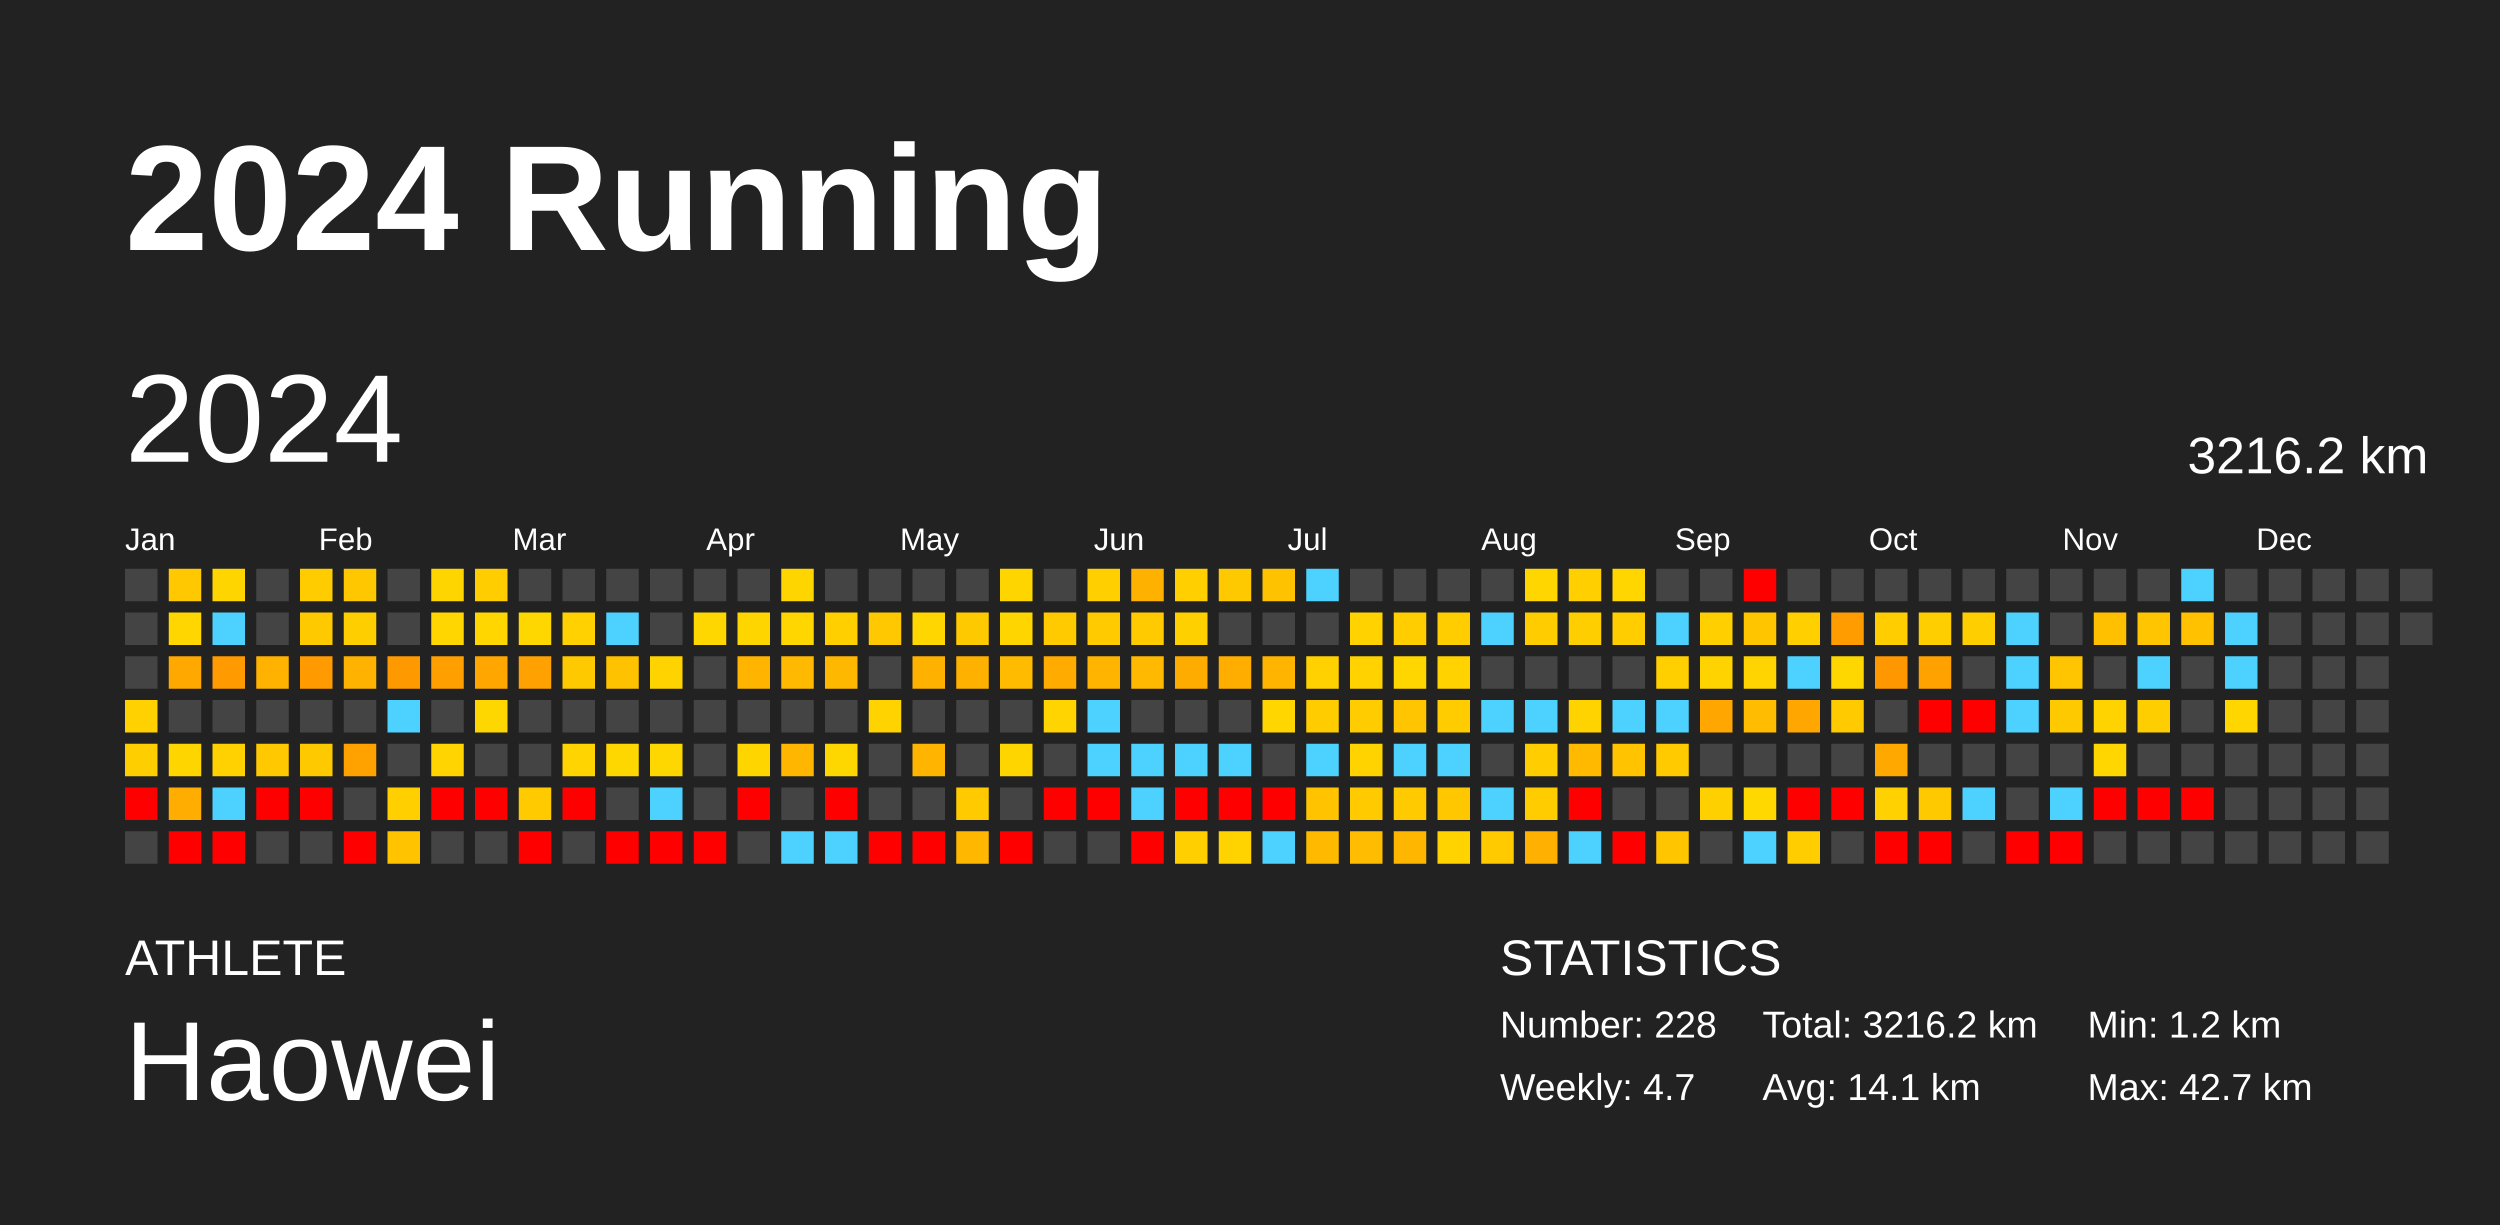
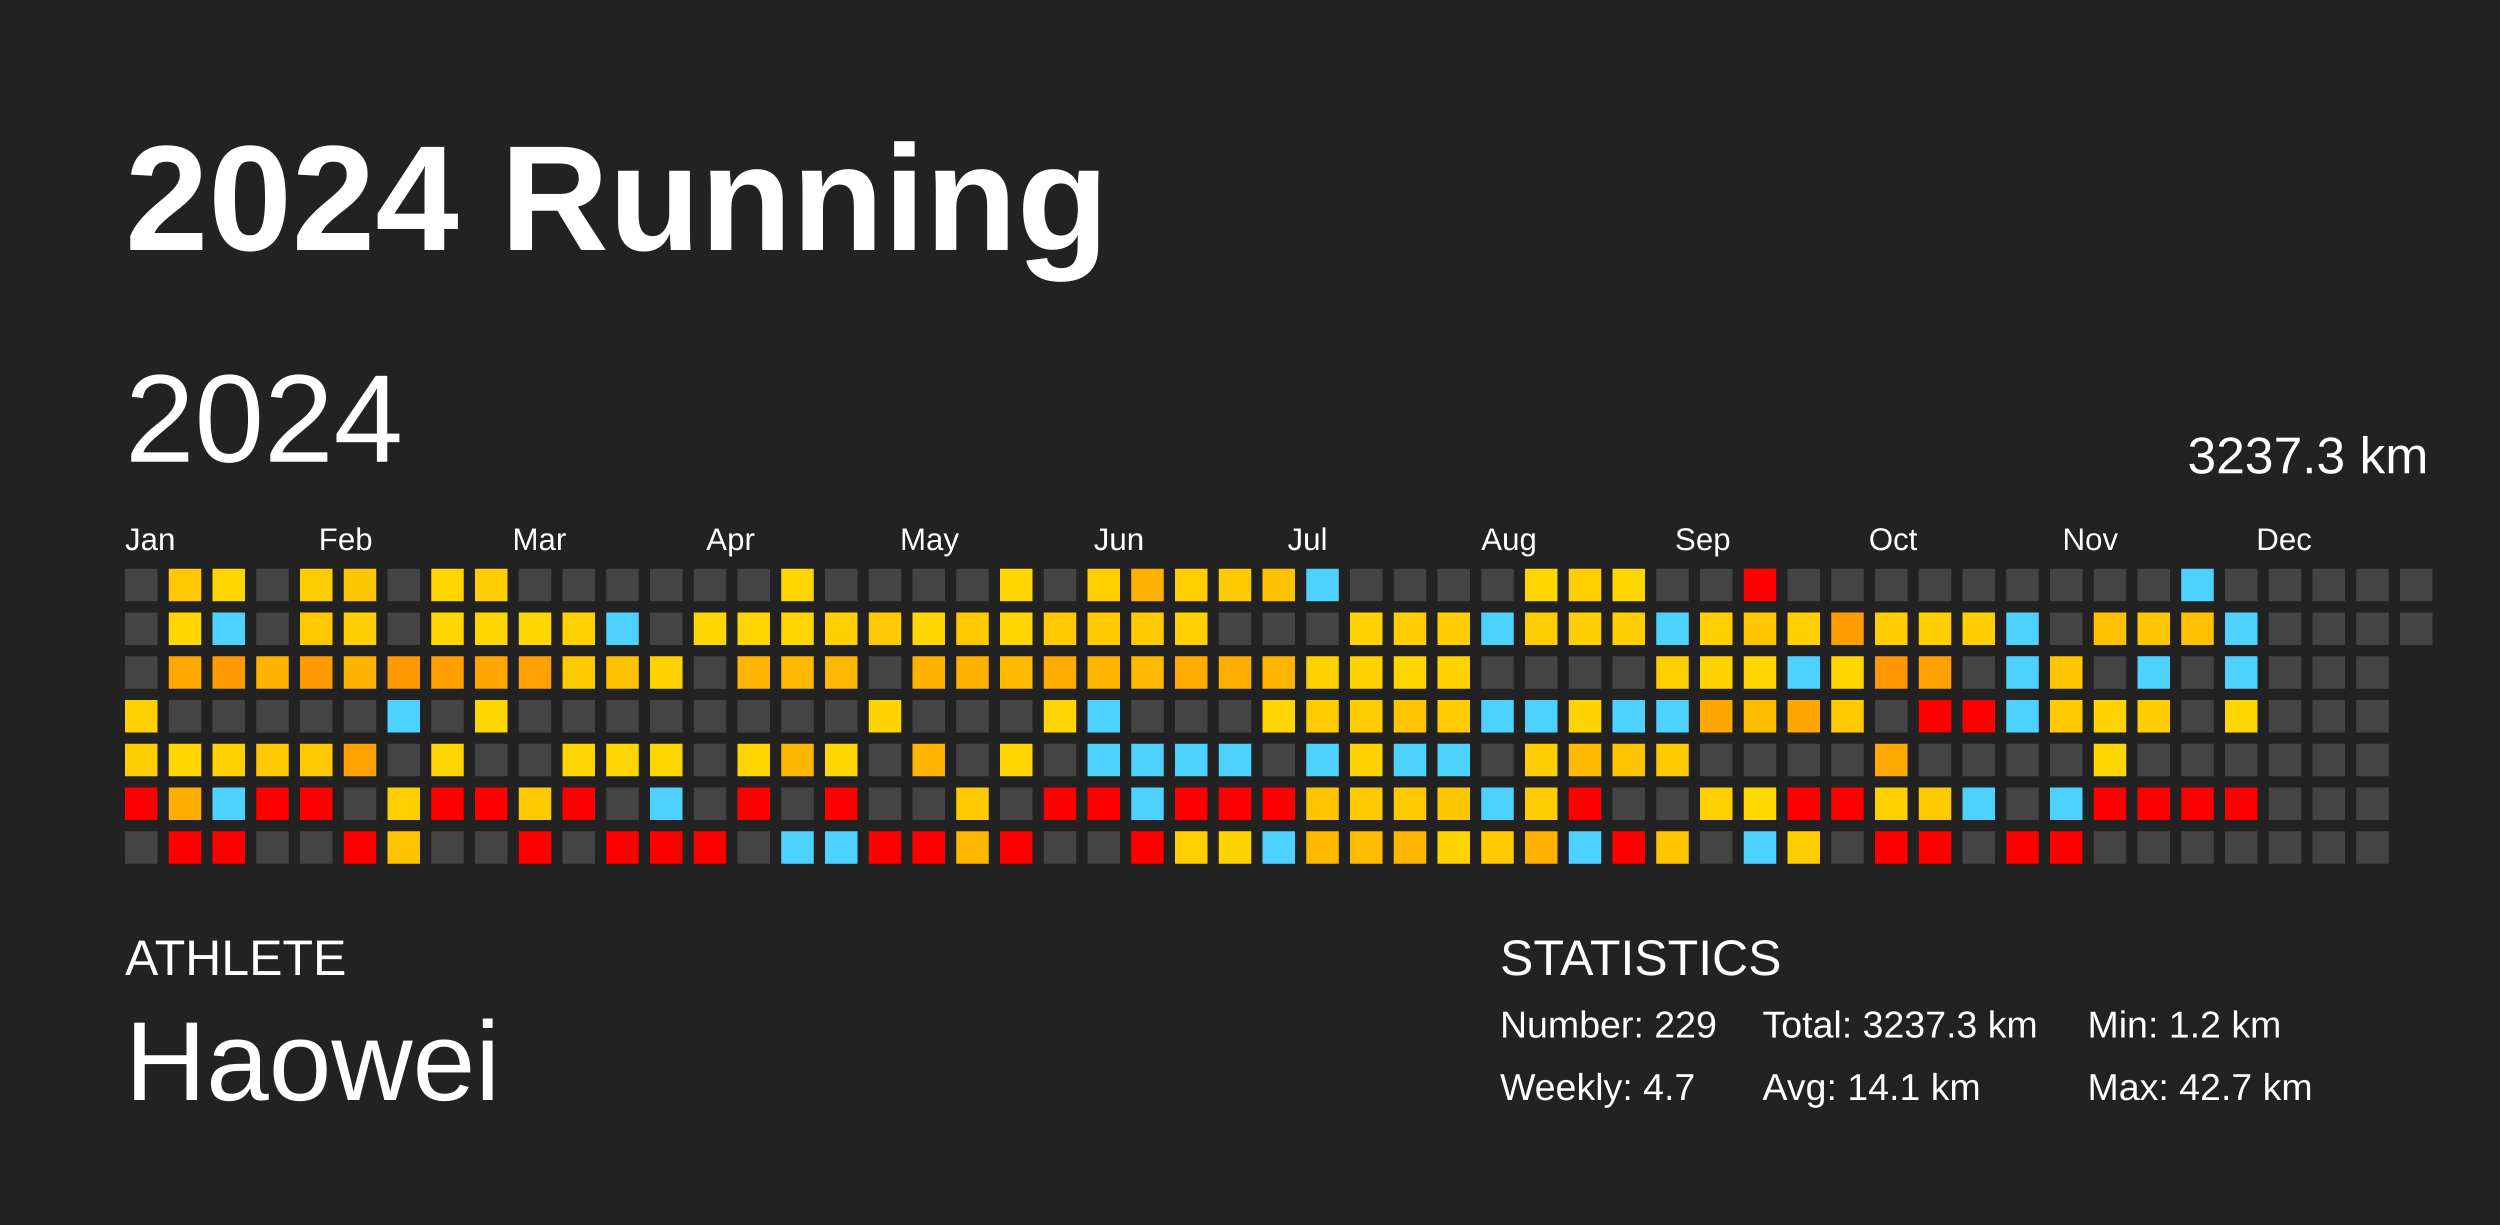
<svg xmlns="http://www.w3.org/2000/svg" baseProfile="full" height="98mm" version="1.1" viewBox="0,0,200,98" width="200mm">
  <defs />
  <rect fill="#222222" height="98" width="200" x="0" y="0" />
  <text fill="#FFFFFF" style="font-size:12px; font-family:Arial; font-weight:bold;" x="10" y="20">2024 Running</text>
  <text fill="#FFFFFF" style="font-size:4px; font-family:Arial" x="10" y="78">ATHLETE</text>
  <text fill="#FFFFFF" style="font-size:9px; font-family:Arial" x="10" y="88">Haowei</text>
  <text fill="#FFFFFF" style="font-size:4px; font-family:Arial" x="120" y="78">STATISTICS</text>
-   <text fill="#FFFFFF" style="font-size:3px; font-family:Arial" x="120" y="83">Number: 228</text>
+   <text fill="#FFFFFF" style="font-size:3px; font-family:Arial" x="120" y="83">Number: 229</text>
  <text fill="#FFFFFF" style="font-size:3px; font-family:Arial" x="120" y="88">Weekly: 4.7</text>
-   <text fill="#FFFFFF" style="font-size:3px; font-family:Arial" x="141" y="83">Total: 3216.2 km</text>
+   <text fill="#FFFFFF" style="font-size:3px; font-family:Arial" x="141" y="83">Total: 3237.3 km</text>
  <text fill="#FFFFFF" style="font-size:3px; font-family:Arial" x="141" y="88">Avg: 14.1 km</text>
  <text fill="#FFFFFF" style="font-size:3px; font-family:Arial" x="167" y="83">Min: 1.2 km</text>
  <text fill="#FFFFFF" style="font-size:3px; font-family:Arial" x="167" y="88">Max: 42.7 km</text>
  <text dominant-baseline="hanging" fill="#FFFFFF" style="font-size:10.0px; font-family:Arial;" x="10" y="30">2024</text>
-   <text dominant-baseline="hanging" fill="#FFFFFF" style="font-size:4.125px; font-family:Arial;" x="175" y="35">3216.2 km</text>
+   <text dominant-baseline="hanging" fill="#FFFFFF" style="font-size:4.125px; font-family:Arial;" x="175" y="35">3237.3 km</text>
  <text fill="#FFFFFF" style="font-size:2.5px; font-family:Arial" x="10.0" y="44">Jan</text>
  <text fill="#FFFFFF" style="font-size:2.5px; font-family:Arial" x="25.5" y="44">Feb</text>
  <text fill="#FFFFFF" style="font-size:2.5px; font-family:Arial" x="41.0" y="44">Mar</text>
  <text fill="#FFFFFF" style="font-size:2.5px; font-family:Arial" x="56.5" y="44">Apr</text>
  <text fill="#FFFFFF" style="font-size:2.5px; font-family:Arial" x="72.0" y="44">May</text>
  <text fill="#FFFFFF" style="font-size:2.5px; font-family:Arial" x="87.5" y="44">Jun</text>
  <text fill="#FFFFFF" style="font-size:2.5px; font-family:Arial" x="103.0" y="44">Jul</text>
  <text fill="#FFFFFF" style="font-size:2.5px; font-family:Arial" x="118.5" y="44">Aug</text>
  <text fill="#FFFFFF" style="font-size:2.5px; font-family:Arial" x="134.0" y="44">Sep</text>
  <text fill="#FFFFFF" style="font-size:2.5px; font-family:Arial" x="149.5" y="44">Oct</text>
  <text fill="#FFFFFF" style="font-size:2.5px; font-family:Arial" x="165.0" y="44">Nov</text>
  <text fill="#FFFFFF" style="font-size:2.5px; font-family:Arial" x="180.5" y="44">Dec</text>
  <rect fill="#444444" height="2.6" width="2.6" x="10.0" y="45.5" />
  <rect fill="#444444" height="2.6" width="2.6" x="10.0" y="49.0" />
  <rect fill="#444444" height="2.6" width="2.6" x="10.0" y="52.5" />
  <rect fill="#ffd100" height="2.6" width="2.6" x="10.0" y="56.0" />
  <rect fill="#ffce00" height="2.6" width="2.6" x="10.0" y="59.5" />
  <rect fill="red" height="2.6" width="2.6" x="10.0" y="63.0" />
  <rect fill="#444444" height="2.6" width="2.6" x="10.0" y="66.5" />
  <rect fill="#ffc800" height="2.6" width="2.6" x="13.5" y="45.5" />
  <rect fill="#ffd600" height="2.6" width="2.6" x="13.5" y="49.0" />
  <rect fill="#ffa800" height="2.6" width="2.6" x="13.5" y="52.5" />
  <rect fill="#444444" height="2.6" width="2.6" x="13.5" y="56.0" />
  <rect fill="#ffd500" height="2.6" width="2.6" x="13.5" y="59.5" />
  <rect fill="#ffad00" height="2.6" width="2.6" x="13.5" y="63.0" />
  <rect fill="red" height="2.6" width="2.6" x="13.5" y="66.5" />
  <rect fill="#ffd500" height="2.6" width="2.6" x="17.0" y="45.5" />
  <rect fill="#4dd2ff" height="2.6" width="2.6" x="17.0" y="49.0" />
  <rect fill="#ff9a00" height="2.6" width="2.6" x="17.0" y="52.5" />
  <rect fill="#444444" height="2.6" width="2.6" x="17.0" y="56.0" />
  <rect fill="#ffd100" height="2.6" width="2.6" x="17.0" y="59.5" />
  <rect fill="#4dd2ff" height="2.6" width="2.6" x="17.0" y="63.0" />
  <rect fill="red" height="2.6" width="2.6" x="17.0" y="66.5" />
  <rect fill="#444444" height="2.6" width="2.6" x="20.5" y="45.5" />
  <rect fill="#444444" height="2.6" width="2.6" x="20.5" y="49.0" />
  <rect fill="#ffb200" height="2.6" width="2.6" x="20.5" y="52.5" />
  <rect fill="#444444" height="2.6" width="2.6" x="20.5" y="56.0" />
  <rect fill="#ffc800" height="2.6" width="2.6" x="20.5" y="59.5" />
  <rect fill="red" height="2.6" width="2.6" x="20.5" y="63.0" />
  <rect fill="#444444" height="2.6" width="2.6" x="20.5" y="66.5" />
  <rect fill="#ffcc00" height="2.6" width="2.6" x="24.0" y="45.5" />
  <rect fill="#ffc900" height="2.6" width="2.6" x="24.0" y="49.0" />
  <rect fill="#ff9b00" height="2.6" width="2.6" x="24.0" y="52.5" />
  <rect fill="#444444" height="2.6" width="2.6" x="24.0" y="56.0" />
  <rect fill="#ffc900" height="2.6" width="2.6" x="24.0" y="59.5" />
  <rect fill="red" height="2.6" width="2.6" x="24.0" y="63.0" />
  <rect fill="#444444" height="2.6" width="2.6" x="24.0" y="66.5" />
  <rect fill="#ffc700" height="2.6" width="2.6" x="27.5" y="45.5" />
  <rect fill="#ffce00" height="2.6" width="2.6" x="27.5" y="49.0" />
  <rect fill="#ffb200" height="2.6" width="2.6" x="27.5" y="52.5" />
  <rect fill="#444444" height="2.6" width="2.6" x="27.5" y="56.0" />
  <rect fill="#ffa200" height="2.6" width="2.6" x="27.5" y="59.5" />
  <rect fill="#444444" height="2.6" width="2.6" x="27.5" y="63.0" />
  <rect fill="red" height="2.6" width="2.6" x="27.5" y="66.5" />
  <rect fill="#444444" height="2.6" width="2.6" x="31.0" y="45.5" />
  <rect fill="#444444" height="2.6" width="2.6" x="31.0" y="49.0" />
  <rect fill="#ff9900" height="2.6" width="2.6" x="31.0" y="52.5" />
  <rect fill="#4dd2ff" height="2.6" width="2.6" x="31.0" y="56.0" />
  <rect fill="#444444" height="2.6" width="2.6" x="31.0" y="59.5" />
  <rect fill="#ffcf00" height="2.6" width="2.6" x="31.0" y="63.0" />
  <rect fill="#ffc300" height="2.6" width="2.6" x="31.0" y="66.5" />
  <rect fill="#ffd500" height="2.6" width="2.6" x="34.5" y="45.5" />
  <rect fill="#ffd600" height="2.6" width="2.6" x="34.5" y="49.0" />
  <rect fill="#ffa000" height="2.6" width="2.6" x="34.5" y="52.5" />
  <rect fill="#444444" height="2.6" width="2.6" x="34.5" y="56.0" />
  <rect fill="#ffd400" height="2.6" width="2.6" x="34.5" y="59.5" />
  <rect fill="red" height="2.6" width="2.6" x="34.5" y="63.0" />
  <rect fill="#444444" height="2.6" width="2.6" x="34.5" y="66.5" />
  <rect fill="#ffcd00" height="2.6" width="2.6" x="38.0" y="45.5" />
  <rect fill="#ffd600" height="2.6" width="2.6" x="38.0" y="49.0" />
  <rect fill="#ffa700" height="2.6" width="2.6" x="38.0" y="52.5" />
  <rect fill="#ffd700" height="2.6" width="2.6" x="38.0" y="56.0" />
  <rect fill="#444444" height="2.6" width="2.6" x="38.0" y="59.5" />
  <rect fill="red" height="2.6" width="2.6" x="38.0" y="63.0" />
  <rect fill="#444444" height="2.6" width="2.6" x="38.0" y="66.5" />
  <rect fill="#444444" height="2.6" width="2.6" x="41.5" y="45.5" />
  <rect fill="#ffd700" height="2.6" width="2.6" x="41.5" y="49.0" />
  <rect fill="#ffa100" height="2.6" width="2.6" x="41.5" y="52.5" />
  <rect fill="#444444" height="2.6" width="2.6" x="41.5" y="56.0" />
  <rect fill="#444444" height="2.6" width="2.6" x="41.5" y="59.5" />
  <rect fill="#ffca00" height="2.6" width="2.6" x="41.5" y="63.0" />
  <rect fill="red" height="2.6" width="2.6" x="41.5" y="66.5" />
  <rect fill="#444444" height="2.6" width="2.6" x="45.0" y="45.5" />
  <rect fill="#ffd100" height="2.6" width="2.6" x="45.0" y="49.0" />
  <rect fill="#ffc900" height="2.6" width="2.6" x="45.0" y="52.5" />
  <rect fill="#444444" height="2.6" width="2.6" x="45.0" y="56.0" />
  <rect fill="#ffd400" height="2.6" width="2.6" x="45.0" y="59.5" />
  <rect fill="red" height="2.6" width="2.6" x="45.0" y="63.0" />
  <rect fill="#444444" height="2.6" width="2.6" x="45.0" y="66.5" />
  <rect fill="#444444" height="2.6" width="2.6" x="48.5" y="45.5" />
  <rect fill="#4dd2ff" height="2.6" width="2.6" x="48.5" y="49.0" />
  <rect fill="#ffc200" height="2.6" width="2.6" x="48.5" y="52.5" />
  <rect fill="#444444" height="2.6" width="2.6" x="48.5" y="56.0" />
  <rect fill="#ffd700" height="2.6" width="2.6" x="48.5" y="59.5" />
  <rect fill="#444444" height="2.6" width="2.6" x="48.5" y="63.0" />
  <rect fill="red" height="2.6" width="2.6" x="48.5" y="66.5" />
  <rect fill="#444444" height="2.6" width="2.6" x="52.0" y="45.5" />
  <rect fill="#444444" height="2.6" width="2.6" x="52.0" y="49.0" />
  <rect fill="#ffd300" height="2.6" width="2.6" x="52.0" y="52.5" />
  <rect fill="#444444" height="2.6" width="2.6" x="52.0" y="56.0" />
  <rect fill="#ffd700" height="2.6" width="2.6" x="52.0" y="59.5" />
  <rect fill="#4dd2ff" height="2.6" width="2.6" x="52.0" y="63.0" />
  <rect fill="red" height="2.6" width="2.6" x="52.0" y="66.5" />
  <rect fill="#444444" height="2.6" width="2.6" x="55.5" y="45.5" />
  <rect fill="#ffd700" height="2.6" width="2.6" x="55.5" y="49.0" />
  <rect fill="#444444" height="2.6" width="2.6" x="55.5" y="52.5" />
  <rect fill="#444444" height="2.6" width="2.6" x="55.5" y="56.0" />
  <rect fill="#444444" height="2.6" width="2.6" x="55.5" y="59.5" />
  <rect fill="#444444" height="2.6" width="2.6" x="55.5" y="63.0" />
  <rect fill="red" height="2.6" width="2.6" x="55.5" y="66.5" />
  <rect fill="#444444" height="2.6" width="2.6" x="59.0" y="45.5" />
  <rect fill="#ffd500" height="2.6" width="2.6" x="59.0" y="49.0" />
  <rect fill="#ffb400" height="2.6" width="2.6" x="59.0" y="52.5" />
  <rect fill="#444444" height="2.6" width="2.6" x="59.0" y="56.0" />
  <rect fill="#ffd500" height="2.6" width="2.6" x="59.0" y="59.5" />
  <rect fill="red" height="2.6" width="2.6" x="59.0" y="63.0" />
  <rect fill="#444444" height="2.6" width="2.6" x="59.0" y="66.5" />
  <rect fill="#ffd500" height="2.6" width="2.6" x="62.5" y="45.5" />
  <rect fill="#ffd600" height="2.6" width="2.6" x="62.5" y="49.0" />
  <rect fill="#ffb900" height="2.6" width="2.6" x="62.5" y="52.5" />
  <rect fill="#444444" height="2.6" width="2.6" x="62.5" y="56.0" />
  <rect fill="#ffb600" height="2.6" width="2.6" x="62.5" y="59.5" />
  <rect fill="#444444" height="2.6" width="2.6" x="62.5" y="63.0" />
  <rect fill="#4dd2ff" height="2.6" width="2.6" x="62.5" y="66.5" />
  <rect fill="#444444" height="2.6" width="2.6" x="66.0" y="45.5" />
  <rect fill="#ffcf00" height="2.6" width="2.6" x="66.0" y="49.0" />
  <rect fill="#ffb800" height="2.6" width="2.6" x="66.0" y="52.5" />
  <rect fill="#444444" height="2.6" width="2.6" x="66.0" y="56.0" />
  <rect fill="#ffd700" height="2.6" width="2.6" x="66.0" y="59.5" />
  <rect fill="red" height="2.6" width="2.6" x="66.0" y="63.0" />
  <rect fill="#4dd2ff" height="2.6" width="2.6" x="66.0" y="66.5" />
  <rect fill="#444444" height="2.6" width="2.6" x="69.5" y="45.5" />
  <rect fill="#ffc800" height="2.6" width="2.6" x="69.5" y="49.0" />
  <rect fill="#444444" height="2.6" width="2.6" x="69.5" y="52.5" />
  <rect fill="#ffd300" height="2.6" width="2.6" x="69.5" y="56.0" />
  <rect fill="#444444" height="2.6" width="2.6" x="69.5" y="59.5" />
  <rect fill="#444444" height="2.6" width="2.6" x="69.5" y="63.0" />
  <rect fill="red" height="2.6" width="2.6" x="69.5" y="66.5" />
  <rect fill="#444444" height="2.6" width="2.6" x="73.0" y="45.5" />
  <rect fill="#ffd600" height="2.6" width="2.6" x="73.0" y="49.0" />
  <rect fill="#ffb100" height="2.6" width="2.6" x="73.0" y="52.5" />
  <rect fill="#444444" height="2.6" width="2.6" x="73.0" y="56.0" />
  <rect fill="#ffb500" height="2.6" width="2.6" x="73.0" y="59.5" />
  <rect fill="#444444" height="2.6" width="2.6" x="73.0" y="63.0" />
  <rect fill="red" height="2.6" width="2.6" x="73.0" y="66.5" />
  <rect fill="#444444" height="2.6" width="2.6" x="76.5" y="45.5" />
  <rect fill="#ffc900" height="2.6" width="2.6" x="76.5" y="49.0" />
  <rect fill="#ffb100" height="2.6" width="2.6" x="76.5" y="52.5" />
  <rect fill="#444444" height="2.6" width="2.6" x="76.5" y="56.0" />
  <rect fill="#444444" height="2.6" width="2.6" x="76.5" y="59.5" />
  <rect fill="#ffca00" height="2.6" width="2.6" x="76.5" y="63.0" />
  <rect fill="#ffb700" height="2.6" width="2.6" x="76.5" y="66.5" />
  <rect fill="#ffd500" height="2.6" width="2.6" x="80.0" y="45.5" />
  <rect fill="#ffd500" height="2.6" width="2.6" x="80.0" y="49.0" />
  <rect fill="#ffbb00" height="2.6" width="2.6" x="80.0" y="52.5" />
  <rect fill="#444444" height="2.6" width="2.6" x="80.0" y="56.0" />
  <rect fill="#ffd500" height="2.6" width="2.6" x="80.0" y="59.5" />
  <rect fill="#444444" height="2.6" width="2.6" x="80.0" y="63.0" />
  <rect fill="red" height="2.6" width="2.6" x="80.0" y="66.5" />
  <rect fill="#444444" height="2.6" width="2.6" x="83.5" y="45.5" />
  <rect fill="#ffca00" height="2.6" width="2.6" x="83.5" y="49.0" />
  <rect fill="#ffab00" height="2.6" width="2.6" x="83.5" y="52.5" />
  <rect fill="#ffd400" height="2.6" width="2.6" x="83.5" y="56.0" />
  <rect fill="#444444" height="2.6" width="2.6" x="83.5" y="59.5" />
  <rect fill="red" height="2.6" width="2.6" x="83.5" y="63.0" />
  <rect fill="#444444" height="2.6" width="2.6" x="83.5" y="66.5" />
  <rect fill="#ffcf00" height="2.6" width="2.6" x="87.0" y="45.5" />
  <rect fill="#ffca00" height="2.6" width="2.6" x="87.0" y="49.0" />
  <rect fill="#ffb500" height="2.6" width="2.6" x="87.0" y="52.5" />
  <rect fill="#4dd2ff" height="2.6" width="2.6" x="87.0" y="56.0" />
  <rect fill="#4dd2ff" height="2.6" width="2.6" x="87.0" y="59.5" />
  <rect fill="red" height="2.6" width="2.6" x="87.0" y="63.0" />
  <rect fill="#444444" height="2.6" width="2.6" x="87.0" y="66.5" />
  <rect fill="#ffb100" height="2.6" width="2.6" x="90.5" y="45.5" />
  <rect fill="#ffca00" height="2.6" width="2.6" x="90.5" y="49.0" />
  <rect fill="#ffb900" height="2.6" width="2.6" x="90.5" y="52.5" />
  <rect fill="#444444" height="2.6" width="2.6" x="90.5" y="56.0" />
  <rect fill="#4dd2ff" height="2.6" width="2.6" x="90.5" y="59.5" />
  <rect fill="#4dd2ff" height="2.6" width="2.6" x="90.5" y="63.0" />
  <rect fill="red" height="2.6" width="2.6" x="90.5" y="66.5" />
  <rect fill="#ffcf00" height="2.6" width="2.6" x="94.0" y="45.5" />
  <rect fill="#ffd000" height="2.6" width="2.6" x="94.0" y="49.0" />
  <rect fill="#ffac00" height="2.6" width="2.6" x="94.0" y="52.5" />
  <rect fill="#444444" height="2.6" width="2.6" x="94.0" y="56.0" />
  <rect fill="#4dd2ff" height="2.6" width="2.6" x="94.0" y="59.5" />
  <rect fill="red" height="2.6" width="2.6" x="94.0" y="63.0" />
  <rect fill="#ffcf00" height="2.6" width="2.6" x="94.0" y="66.5" />
  <rect fill="#ffc900" height="2.6" width="2.6" x="97.5" y="45.5" />
  <rect fill="#444444" height="2.6" width="2.6" x="97.5" y="49.0" />
  <rect fill="#ffae00" height="2.6" width="2.6" x="97.5" y="52.5" />
  <rect fill="#444444" height="2.6" width="2.6" x="97.5" y="56.0" />
  <rect fill="#4dd2ff" height="2.6" width="2.6" x="97.5" y="59.5" />
  <rect fill="red" height="2.6" width="2.6" x="97.5" y="63.0" />
  <rect fill="#ffd300" height="2.6" width="2.6" x="97.5" y="66.5" />
  <rect fill="#ffc200" height="2.6" width="2.6" x="101.0" y="45.5" />
  <rect fill="#444444" height="2.6" width="2.6" x="101.0" y="49.0" />
  <rect fill="#ffb500" height="2.6" width="2.6" x="101.0" y="52.5" />
  <rect fill="#ffd600" height="2.6" width="2.6" x="101.0" y="56.0" />
  <rect fill="#444444" height="2.6" width="2.6" x="101.0" y="59.5" />
  <rect fill="red" height="2.6" width="2.6" x="101.0" y="63.0" />
  <rect fill="#4dd2ff" height="2.6" width="2.6" x="101.0" y="66.5" />
  <rect fill="#4dd2ff" height="2.6" width="2.6" x="104.5" y="45.5" />
  <rect fill="#444444" height="2.6" width="2.6" x="104.5" y="49.0" />
  <rect fill="#ffd100" height="2.6" width="2.6" x="104.5" y="52.5" />
  <rect fill="#ffcc00" height="2.6" width="2.6" x="104.5" y="56.0" />
  <rect fill="#4dd2ff" height="2.6" width="2.6" x="104.5" y="59.5" />
  <rect fill="#ffc300" height="2.6" width="2.6" x="104.5" y="63.0" />
  <rect fill="#ffba00" height="2.6" width="2.6" x="104.5" y="66.5" />
  <rect fill="#444444" height="2.6" width="2.6" x="108.0" y="45.5" />
  <rect fill="#ffd200" height="2.6" width="2.6" x="108.0" y="49.0" />
  <rect fill="#ffd200" height="2.6" width="2.6" x="108.0" y="52.5" />
  <rect fill="#ffcc00" height="2.6" width="2.6" x="108.0" y="56.0" />
  <rect fill="#ffd300" height="2.6" width="2.6" x="108.0" y="59.5" />
  <rect fill="#ffcb00" height="2.6" width="2.6" x="108.0" y="63.0" />
  <rect fill="#ffbc00" height="2.6" width="2.6" x="108.0" y="66.5" />
  <rect fill="#444444" height="2.6" width="2.6" x="111.5" y="45.5" />
  <rect fill="#ffcd00" height="2.6" width="2.6" x="111.5" y="49.0" />
  <rect fill="#ffd600" height="2.6" width="2.6" x="111.5" y="52.5" />
  <rect fill="#ffc500" height="2.6" width="2.6" x="111.5" y="56.0" />
  <rect fill="#4dd2ff" height="2.6" width="2.6" x="111.5" y="59.5" />
  <rect fill="#ffcb00" height="2.6" width="2.6" x="111.5" y="63.0" />
  <rect fill="#ffb600" height="2.6" width="2.6" x="111.5" y="66.5" />
  <rect fill="#444444" height="2.6" width="2.6" x="115.0" y="45.5" />
  <rect fill="#ffcd00" height="2.6" width="2.6" x="115.0" y="49.0" />
  <rect fill="#ffd200" height="2.6" width="2.6" x="115.0" y="52.5" />
  <rect fill="#ffcc00" height="2.6" width="2.6" x="115.0" y="56.0" />
  <rect fill="#4dd2ff" height="2.6" width="2.6" x="115.0" y="59.5" />
  <rect fill="#ffc700" height="2.6" width="2.6" x="115.0" y="63.0" />
  <rect fill="#ffd300" height="2.6" width="2.6" x="115.0" y="66.5" />
  <rect fill="#444444" height="2.6" width="2.6" x="118.5" y="45.5" />
  <rect fill="#4dd2ff" height="2.6" width="2.6" x="118.5" y="49.0" />
  <rect fill="#444444" height="2.6" width="2.6" x="118.5" y="52.5" />
  <rect fill="#4dd2ff" height="2.6" width="2.6" x="118.5" y="56.0" />
  <rect fill="#444444" height="2.6" width="2.6" x="118.5" y="59.5" />
  <rect fill="#4dd2ff" height="2.6" width="2.6" x="118.5" y="63.0" />
  <rect fill="#ffcb00" height="2.6" width="2.6" x="118.5" y="66.5" />
  <rect fill="#ffd600" height="2.6" width="2.6" x="122.0" y="45.5" />
  <rect fill="#ffcc00" height="2.6" width="2.6" x="122.0" y="49.0" />
  <rect fill="#444444" height="2.6" width="2.6" x="122.0" y="52.5" />
  <rect fill="#4dd2ff" height="2.6" width="2.6" x="122.0" y="56.0" />
  <rect fill="#ffcd00" height="2.6" width="2.6" x="122.0" y="59.5" />
  <rect fill="#ffcc00" height="2.6" width="2.6" x="122.0" y="63.0" />
  <rect fill="#ffb000" height="2.6" width="2.6" x="122.0" y="66.5" />
  <rect fill="#ffcf00" height="2.6" width="2.6" x="125.5" y="45.5" />
  <rect fill="#ffce00" height="2.6" width="2.6" x="125.5" y="49.0" />
  <rect fill="#444444" height="2.6" width="2.6" x="125.5" y="52.5" />
  <rect fill="#ffd300" height="2.6" width="2.6" x="125.5" y="56.0" />
  <rect fill="#ffba00" height="2.6" width="2.6" x="125.5" y="59.5" />
  <rect fill="red" height="2.6" width="2.6" x="125.5" y="63.0" />
  <rect fill="#4dd2ff" height="2.6" width="2.6" x="125.5" y="66.5" />
  <rect fill="#ffd600" height="2.6" width="2.6" x="129.0" y="45.5" />
  <rect fill="#ffcd00" height="2.6" width="2.6" x="129.0" y="49.0" />
  <rect fill="#444444" height="2.6" width="2.6" x="129.0" y="52.5" />
  <rect fill="#4dd2ff" height="2.6" width="2.6" x="129.0" y="56.0" />
  <rect fill="#ffc300" height="2.6" width="2.6" x="129.0" y="59.5" />
  <rect fill="#444444" height="2.6" width="2.6" x="129.0" y="63.0" />
  <rect fill="red" height="2.6" width="2.6" x="129.0" y="66.5" />
  <rect fill="#444444" height="2.6" width="2.6" x="132.5" y="45.5" />
  <rect fill="#4dd2ff" height="2.6" width="2.6" x="132.5" y="49.0" />
  <rect fill="#ffcf00" height="2.6" width="2.6" x="132.5" y="52.5" />
  <rect fill="#4dd2ff" height="2.6" width="2.6" x="132.5" y="56.0" />
  <rect fill="#ffca00" height="2.6" width="2.6" x="132.5" y="59.5" />
  <rect fill="#444444" height="2.6" width="2.6" x="132.5" y="63.0" />
  <rect fill="#ffc600" height="2.6" width="2.6" x="132.5" y="66.5" />
  <rect fill="#444444" height="2.6" width="2.6" x="136.0" y="45.5" />
  <rect fill="#ffcf00" height="2.6" width="2.6" x="136.0" y="49.0" />
  <rect fill="#ffd300" height="2.6" width="2.6" x="136.0" y="52.5" />
  <rect fill="#ffa600" height="2.6" width="2.6" x="136.0" y="56.0" />
  <rect fill="#444444" height="2.6" width="2.6" x="136.0" y="59.5" />
  <rect fill="#ffd000" height="2.6" width="2.6" x="136.0" y="63.0" />
  <rect fill="#444444" height="2.6" width="2.6" x="136.0" y="66.5" />
  <rect fill="red" height="2.6" width="2.6" x="139.5" y="45.5" />
  <rect fill="#ffc600" height="2.6" width="2.6" x="139.5" y="49.0" />
  <rect fill="#ffd400" height="2.6" width="2.6" x="139.5" y="52.5" />
  <rect fill="#ffbc00" height="2.6" width="2.6" x="139.5" y="56.0" />
  <rect fill="#444444" height="2.6" width="2.6" x="139.5" y="59.5" />
  <rect fill="#ffd800" height="2.6" width="2.6" x="139.5" y="63.0" />
  <rect fill="#4dd2ff" height="2.6" width="2.6" x="139.5" y="66.5" />
  <rect fill="#444444" height="2.6" width="2.6" x="143.0" y="45.5" />
  <rect fill="#ffcf00" height="2.6" width="2.6" x="143.0" y="49.0" />
  <rect fill="#4dd2ff" height="2.6" width="2.6" x="143.0" y="52.5" />
  <rect fill="#ffa600" height="2.6" width="2.6" x="143.0" y="56.0" />
  <rect fill="#444444" height="2.6" width="2.6" x="143.0" y="59.5" />
  <rect fill="red" height="2.6" width="2.6" x="143.0" y="63.0" />
  <rect fill="#ffcd00" height="2.6" width="2.6" x="143.0" y="66.5" />
  <rect fill="#444444" height="2.6" width="2.6" x="146.5" y="45.5" />
  <rect fill="#ff9c00" height="2.6" width="2.6" x="146.5" y="49.0" />
  <rect fill="#ffd700" height="2.6" width="2.6" x="146.5" y="52.5" />
  <rect fill="#ffcb00" height="2.6" width="2.6" x="146.5" y="56.0" />
  <rect fill="#444444" height="2.6" width="2.6" x="146.5" y="59.5" />
  <rect fill="red" height="2.6" width="2.6" x="146.5" y="63.0" />
  <rect fill="#444444" height="2.6" width="2.6" x="146.5" y="66.5" />
  <rect fill="#444444" height="2.6" width="2.6" x="150.0" y="45.5" />
  <rect fill="#ffcd00" height="2.6" width="2.6" x="150.0" y="49.0" />
  <rect fill="#ff9800" height="2.6" width="2.6" x="150.0" y="52.5" />
  <rect fill="#444444" height="2.6" width="2.6" x="150.0" y="56.0" />
  <rect fill="#ffa900" height="2.6" width="2.6" x="150.0" y="59.5" />
  <rect fill="#ffd100" height="2.6" width="2.6" x="150.0" y="63.0" />
  <rect fill="red" height="2.6" width="2.6" x="150.0" y="66.5" />
  <rect fill="#444444" height="2.6" width="2.6" x="153.5" y="45.5" />
  <rect fill="#ffce00" height="2.6" width="2.6" x="153.5" y="49.0" />
  <rect fill="#ffa200" height="2.6" width="2.6" x="153.5" y="52.5" />
  <rect fill="red" height="2.6" width="2.6" x="153.5" y="56.0" />
  <rect fill="#444444" height="2.6" width="2.6" x="153.5" y="59.5" />
  <rect fill="#ffc900" height="2.6" width="2.6" x="153.5" y="63.0" />
  <rect fill="red" height="2.6" width="2.6" x="153.5" y="66.5" />
  <rect fill="#444444" height="2.6" width="2.6" x="157.0" y="45.5" />
  <rect fill="#ffce00" height="2.6" width="2.6" x="157.0" y="49.0" />
  <rect fill="#444444" height="2.6" width="2.6" x="157.0" y="52.5" />
  <rect fill="red" height="2.6" width="2.6" x="157.0" y="56.0" />
  <rect fill="#444444" height="2.6" width="2.6" x="157.0" y="59.5" />
  <rect fill="#4dd2ff" height="2.6" width="2.6" x="157.0" y="63.0" />
  <rect fill="#444444" height="2.6" width="2.6" x="157.0" y="66.5" />
  <rect fill="#444444" height="2.6" width="2.6" x="160.5" y="45.5" />
  <rect fill="#4dd2ff" height="2.6" width="2.6" x="160.5" y="49.0" />
  <rect fill="#4dd2ff" height="2.6" width="2.6" x="160.5" y="52.5" />
  <rect fill="#4dd2ff" height="2.6" width="2.6" x="160.5" y="56.0" />
  <rect fill="#444444" height="2.6" width="2.6" x="160.5" y="59.5" />
  <rect fill="#444444" height="2.6" width="2.6" x="160.5" y="63.0" />
  <rect fill="red" height="2.6" width="2.6" x="160.5" y="66.5" />
  <rect fill="#444444" height="2.6" width="2.6" x="164.0" y="45.5" />
  <rect fill="#444444" height="2.6" width="2.6" x="164.0" y="49.0" />
  <rect fill="#ffc500" height="2.6" width="2.6" x="164.0" y="52.5" />
  <rect fill="#ffc900" height="2.6" width="2.6" x="164.0" y="56.0" />
  <rect fill="#444444" height="2.6" width="2.6" x="164.0" y="59.5" />
  <rect fill="#4dd2ff" height="2.6" width="2.6" x="164.0" y="63.0" />
  <rect fill="red" height="2.6" width="2.6" x="164.0" y="66.5" />
  <rect fill="#444444" height="2.6" width="2.6" x="167.5" y="45.5" />
  <rect fill="#ffc000" height="2.6" width="2.6" x="167.5" y="49.0" />
  <rect fill="#444444" height="2.6" width="2.6" x="167.5" y="52.5" />
  <rect fill="#ffd300" height="2.6" width="2.6" x="167.5" y="56.0" />
  <rect fill="#ffd600" height="2.6" width="2.6" x="167.5" y="59.5" />
  <rect fill="red" height="2.6" width="2.6" x="167.5" y="63.0" />
  <rect fill="#444444" height="2.6" width="2.6" x="167.5" y="66.5" />
  <rect fill="#444444" height="2.6" width="2.6" x="171.0" y="45.5" />
  <rect fill="#ffc500" height="2.6" width="2.6" x="171.0" y="49.0" />
  <rect fill="#4dd2ff" height="2.6" width="2.6" x="171.0" y="52.5" />
  <rect fill="#ffce00" height="2.6" width="2.6" x="171.0" y="56.0" />
  <rect fill="#444444" height="2.6" width="2.6" x="171.0" y="59.5" />
  <rect fill="red" height="2.6" width="2.6" x="171.0" y="63.0" />
  <rect fill="#444444" height="2.6" width="2.6" x="171.0" y="66.5" />
  <rect fill="#4dd2ff" height="2.6" width="2.6" x="174.5" y="45.5" />
  <rect fill="#ffc100" height="2.6" width="2.6" x="174.5" y="49.0" />
  <rect fill="#444444" height="2.6" width="2.6" x="174.5" y="52.5" />
  <rect fill="#444444" height="2.6" width="2.6" x="174.5" y="56.0" />
  <rect fill="#444444" height="2.6" width="2.6" x="174.5" y="59.5" />
  <rect fill="red" height="2.6" width="2.6" x="174.5" y="63.0" />
  <rect fill="#444444" height="2.6" width="2.6" x="174.5" y="66.5" />
  <rect fill="#444444" height="2.6" width="2.6" x="178.0" y="45.5" />
  <rect fill="#4dd2ff" height="2.6" width="2.6" x="178.0" y="49.0" />
  <rect fill="#4dd2ff" height="2.6" width="2.6" x="178.0" y="52.5" />
  <rect fill="#ffd600" height="2.6" width="2.6" x="178.0" y="56.0" />
  <rect fill="#444444" height="2.6" width="2.6" x="178.0" y="59.5" />
-   <rect fill="#444444" height="2.6" width="2.6" x="178.0" y="63.0" />
+   <rect fill="red" height="2.6" width="2.6" x="178.0" y="63.0" />
  <rect fill="#444444" height="2.6" width="2.6" x="178.0" y="66.5" />
  <rect fill="#444444" height="2.6" width="2.6" x="181.5" y="45.5" />
  <rect fill="#444444" height="2.6" width="2.6" x="181.5" y="49.0" />
  <rect fill="#444444" height="2.6" width="2.6" x="181.5" y="52.5" />
  <rect fill="#444444" height="2.6" width="2.6" x="181.5" y="56.0" />
  <rect fill="#444444" height="2.6" width="2.6" x="181.5" y="59.5" />
  <rect fill="#444444" height="2.6" width="2.6" x="181.5" y="63.0" />
  <rect fill="#444444" height="2.6" width="2.6" x="181.5" y="66.5" />
  <rect fill="#444444" height="2.6" width="2.6" x="185.0" y="45.5" />
  <rect fill="#444444" height="2.6" width="2.6" x="185.0" y="49.0" />
  <rect fill="#444444" height="2.6" width="2.6" x="185.0" y="52.5" />
  <rect fill="#444444" height="2.6" width="2.6" x="185.0" y="56.0" />
  <rect fill="#444444" height="2.6" width="2.6" x="185.0" y="59.5" />
  <rect fill="#444444" height="2.6" width="2.6" x="185.0" y="63.0" />
  <rect fill="#444444" height="2.6" width="2.6" x="185.0" y="66.5" />
  <rect fill="#444444" height="2.6" width="2.6" x="188.5" y="45.5" />
  <rect fill="#444444" height="2.6" width="2.6" x="188.5" y="49.0" />
  <rect fill="#444444" height="2.6" width="2.6" x="188.5" y="52.5" />
  <rect fill="#444444" height="2.6" width="2.6" x="188.5" y="56.0" />
  <rect fill="#444444" height="2.6" width="2.6" x="188.5" y="59.5" />
  <rect fill="#444444" height="2.6" width="2.6" x="188.5" y="63.0" />
  <rect fill="#444444" height="2.6" width="2.6" x="188.5" y="66.5" />
  <rect fill="#444444" height="2.6" width="2.6" x="192.0" y="45.5" />
  <rect fill="#444444" height="2.6" width="2.6" x="192.0" y="49.0" />
</svg>
